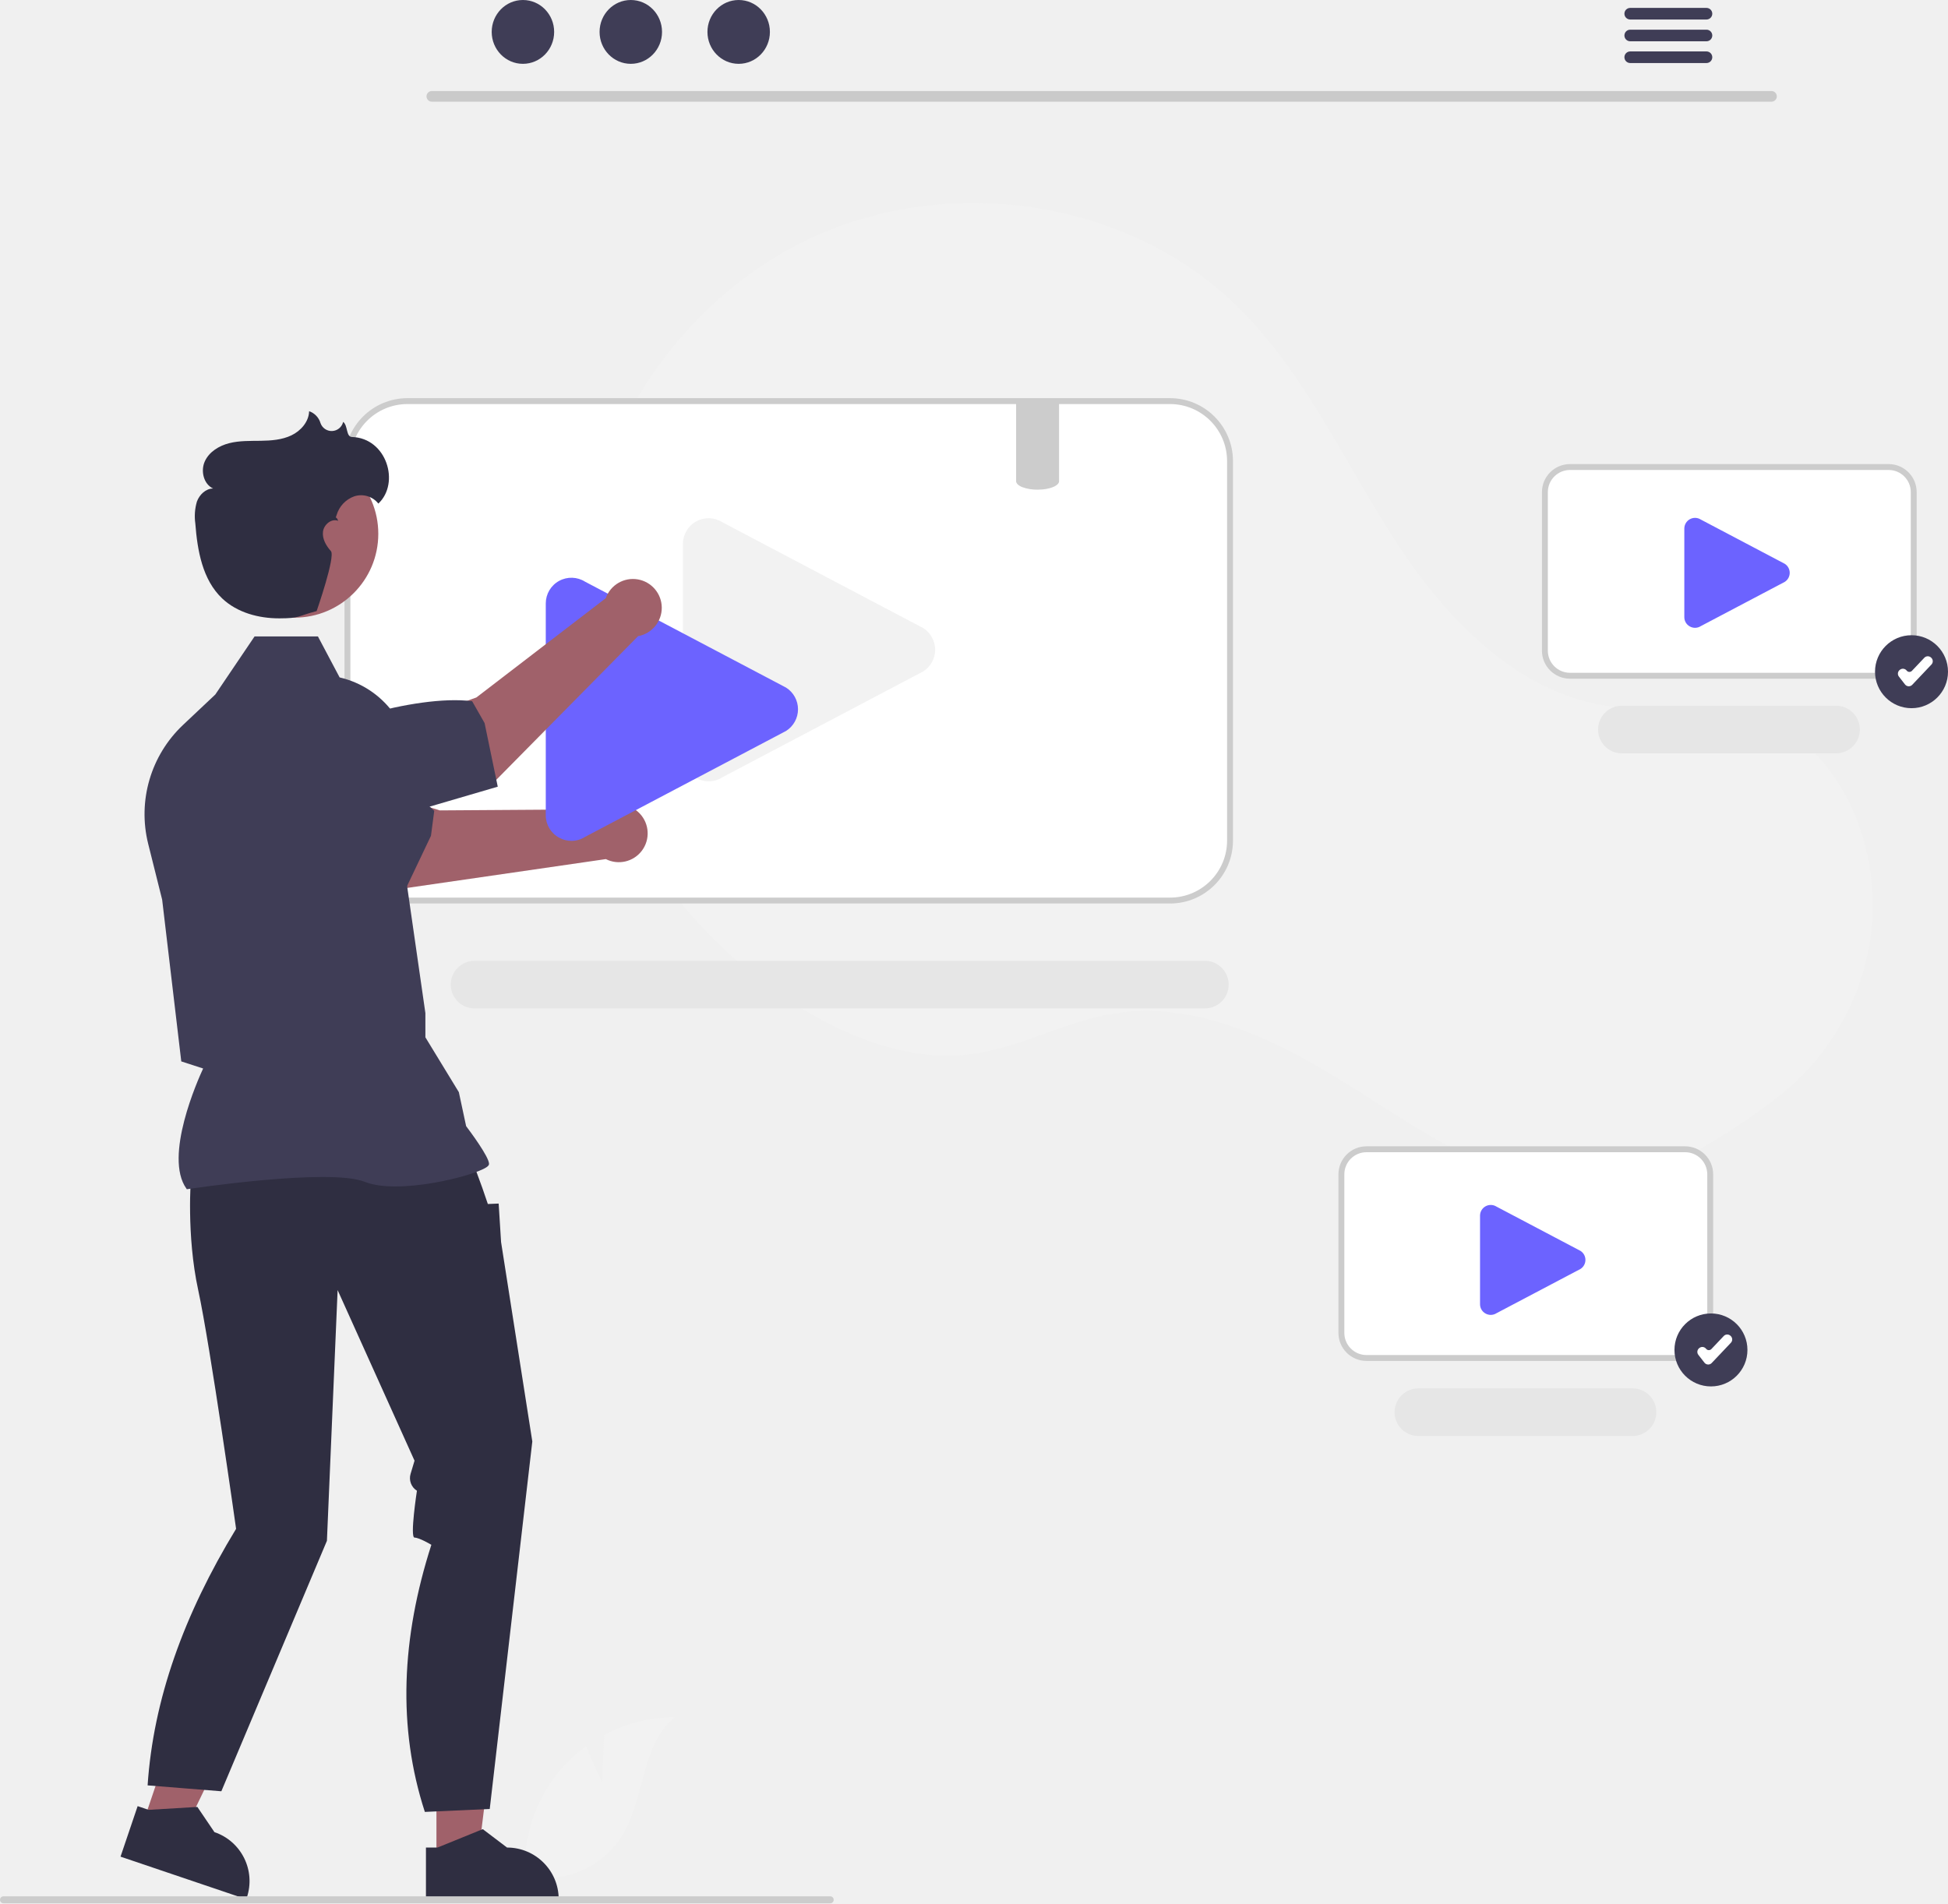
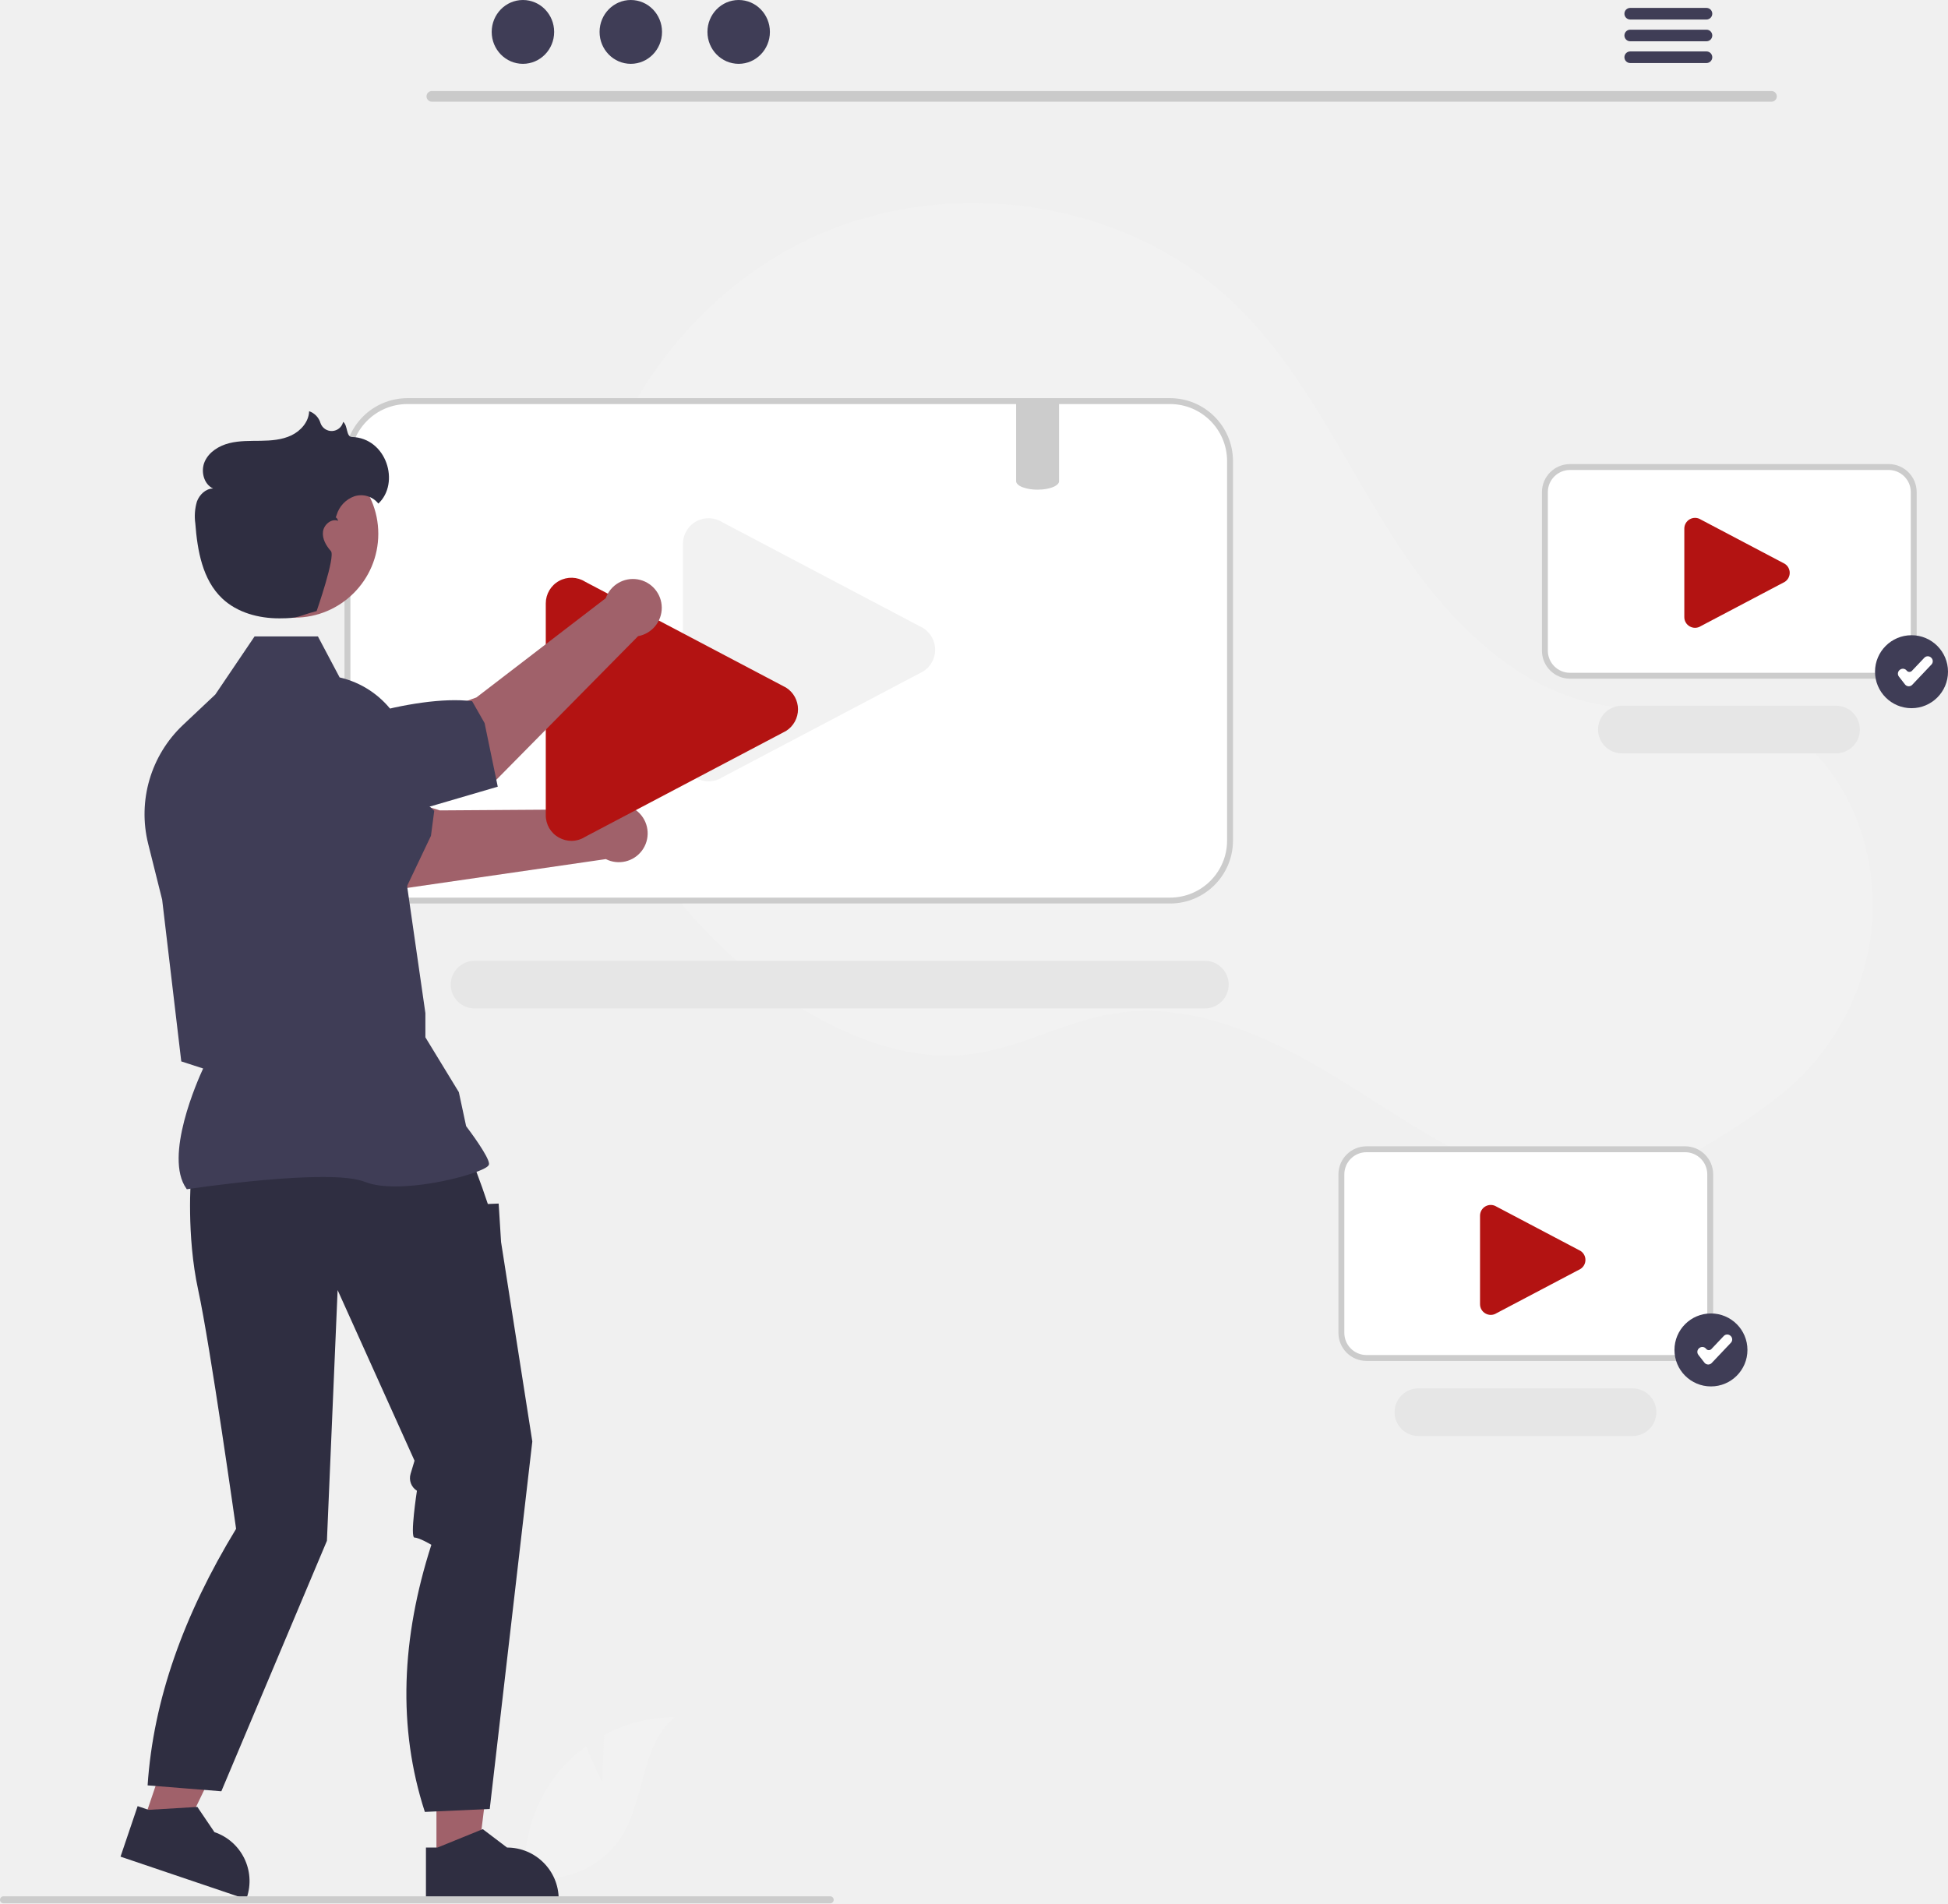
<svg xmlns="http://www.w3.org/2000/svg" data-name="Layer 1" width="660.472" height="645.448" viewBox="0 0 660.472 645.448">
  <path d="M473.905,731.531l.707-15.9a51.353,51.353,0,0,1,23.953-6.063c-11.504,9.405-10.066,27.536-17.866,40.184a30.889,30.889,0,0,1-22.651,14.274l-9.627,5.894a51.76,51.76,0,0,1,10.91-41.943,49.997,49.997,0,0,1,9.189-8.538C470.825,725.519,473.905,731.531,473.905,731.531Z" transform="translate(-269.764 -127.2759)" fill="#f2f2f2" />
  <path d="M871.837,499.854c25.955-19.769,38.352-52.989,30.591-84.679q-.289-1.181-.611-2.357c-5.145-18.811-17.874-36.689-36.427-42.699-15.578-5.047-32.581-1.166-48.832-3.173-31.902-3.94-56.635-29.752-74.038-56.778-17.403-27.026-30.777-57.278-53.902-79.605-38.117-36.803-100.295-44.727-147.555-20.771-47.26,23.956-77.363,77.104-76.08,130.073,1.284,52.969,32.729,103.611,78.396,130.48,16.776,9.87,36.179,16.863,55.489,14.416,16.755-2.123,31.979-11.126,48.655-13.799,26.219-4.202,52.27,7.652,74.948,21.466,22.677,13.814,44.582,30.188,70.351,36.592C817.845,535.239,848.845,517.366,871.837,499.854Z" transform="translate(-269.764 -127.2759)" fill="#f2f2f2" />
  <path d="M666.469,263.299h-258.57a20.364,20.364,0,0,0-20.34,20.34v128.69a20.364,20.364,0,0,0,20.34,20.34h258.57a20.357,20.357,0,0,0,20.34-20.34v-128.69A20.357,20.357,0,0,0,666.469,263.299Z" transform="translate(-269.764 -127.2759)" fill="#fff" />
  <path d="M666.47,433.672H407.904a21.365,21.365,0,0,1-21.34-21.34V283.637a21.365,21.365,0,0,1,21.34-21.34h258.566a21.365,21.365,0,0,1,21.34,21.34V412.331A21.365,21.365,0,0,1,666.47,433.672ZM407.904,264.297a19.363,19.363,0,0,0-19.34,19.34V412.331a19.363,19.363,0,0,0,19.34,19.34h258.566a19.363,19.363,0,0,0,19.34-19.34V283.637a19.363,19.363,0,0,0-19.34-19.34Z" transform="translate(-269.764 -127.2759)" fill="#ccc" />
  <path d="M678.364,469.248H430.576a8.076,8.076,0,0,1,0-16.151H678.364a8.076,8.076,0,0,1,0,16.151Z" transform="translate(-269.764 -127.2759)" fill="#e6e6e6" />
  <path d="M510.012,392.241a8.694,8.694,0,0,1-4.194-1.092,8.581,8.581,0,0,1-4.508-7.62V311.706a8.694,8.694,0,0,1,13.356-7.339l68.131,35.911a8.694,8.694,0,0,1,0,14.677L514.665,390.867A8.653,8.653,0,0,1,510.012,392.241Z" transform="translate(-269.764 -127.2759)" fill="#f2f2f2" />
  <path d="M910.116,356.432H802.063a8.51,8.51,0,0,1-8.5-8.5V294.153a8.509,8.509,0,0,1,8.5-8.5H910.116a8.509,8.509,0,0,1,8.5,8.5v53.78A8.509,8.509,0,0,1,910.116,356.432Z" transform="translate(-269.764 -127.2759)" fill="#fff" />
  <path d="M910.116,357.432H802.064a9.511,9.511,0,0,1-9.5-9.5V294.153a9.511,9.511,0,0,1,9.5-9.5H910.116a9.511,9.511,0,0,1,9.5,9.5V347.932A9.511,9.511,0,0,1,910.116,357.432ZM802.064,286.653a7.508,7.508,0,0,0-7.5,7.5V347.932a7.508,7.508,0,0,0,7.5,7.5H910.116a7.508,7.508,0,0,0,7.5-7.5V294.153a7.508,7.508,0,0,0-7.5-7.5Z" transform="translate(-269.764 -127.2759)" fill="#ccc" />
  <path d="M892.364,382.748H819.576a8.076,8.076,0,0,1,0-16.151h72.789a8.076,8.076,0,0,1,0,16.151Z" transform="translate(-269.764 -127.2759)" fill="#e6e6e6" />
-   <path d="M844.471,340.181a3.633,3.633,0,0,1-1.753-.457,3.586,3.586,0,0,1-1.884-3.184V306.527a3.633,3.633,0,0,1,5.581-3.067l28.471,15.007a3.633,3.633,0,0,1,0,6.133l-28.471,15.007A3.616,3.616,0,0,1,844.471,340.181Z" transform="translate(-269.764 -127.2759)" fill="#6c63ff" />
+   <path d="M844.471,340.181a3.633,3.633,0,0,1-1.753-.457,3.586,3.586,0,0,1-1.884-3.184V306.527a3.633,3.633,0,0,1,5.581-3.067l28.471,15.007a3.633,3.633,0,0,1,0,6.133l-28.471,15.007A3.616,3.616,0,0,1,844.471,340.181Z" transform="translate(-269.764 -127.2759)" fill="#b31312" />
  <path d="M841.116,587.788H733.063a8.51,8.51,0,0,1-8.5-8.5V525.508a8.51,8.51,0,0,1,8.5-8.5H841.116a8.509,8.509,0,0,1,8.5,8.5v53.78A8.51,8.51,0,0,1,841.116,587.788Z" transform="translate(-269.764 -127.2759)" fill="#fff" />
  <path d="M841.116,588.788H733.064a9.511,9.511,0,0,1-9.5-9.5V525.509a9.511,9.511,0,0,1,9.5-9.5H841.116a9.511,9.511,0,0,1,9.5,9.5v53.78A9.511,9.511,0,0,1,841.116,588.788ZM733.064,518.009a7.508,7.508,0,0,0-7.5,7.5v53.78a7.508,7.508,0,0,0,7.5,7.5H841.116a7.508,7.508,0,0,0,7.5-7.5V525.509a7.508,7.508,0,0,0-7.5-7.5Z" transform="translate(-269.764 -127.2759)" fill="#ccc" />
  <path d="M823.364,614.248H750.576a8.076,8.076,0,0,1,0-16.151h72.789a8.076,8.076,0,0,1,0,16.151Z" transform="translate(-269.764 -127.2759)" fill="#e6e6e6" />
-   <path d="M775.208,573.181a3.633,3.633,0,0,1-1.753-.457,3.586,3.586,0,0,1-1.884-3.184V539.527a3.633,3.633,0,0,1,5.581-3.067l28.471,15.007a3.633,3.633,0,0,1,0,6.133L777.153,572.607A3.616,3.616,0,0,1,775.208,573.181Z" transform="translate(-269.764 -127.2759)" fill="#6c63ff" />
+   <path d="M775.208,573.181a3.633,3.633,0,0,1-1.753-.457,3.586,3.586,0,0,1-1.884-3.184V539.527a3.633,3.633,0,0,1,5.581-3.067l28.471,15.007a3.633,3.633,0,0,1,0,6.133L777.153,572.607A3.616,3.616,0,0,1,775.208,573.181Z" transform="translate(-269.764 -127.2759)" fill="#b31312" />
  <path d="M474.205,401.724l-55.304.371s-31.497-10.154-45.781-8.032l-5.462,21.455,39.235,12.999L475.176,418.61a9.774,9.774,0,1,0-.971-16.886Z" transform="translate(-269.764 -127.2759)" fill="#a0616a" />
  <path d="M406.424,430.595,340.811,411.724l-5.973-22.258a17.974,17.974,0,0,1,1.389-18.921h0c5.601-7.586,9.98-.051,17.929,5.022,13.936.985,48.72,12.887,62.84,26.668l-1.113,8.471Z" transform="translate(-269.764 -127.2759)" fill="#3f3d56" />
-   <path d="M463.512,412.427a8.694,8.694,0,0,1-4.194-1.092,8.581,8.581,0,0,1-4.508-7.62V331.892a8.694,8.694,0,0,1,13.356-7.339l68.131,35.911a8.694,8.694,0,0,1,0,14.677l-68.131,35.911A8.653,8.653,0,0,1,463.512,412.427Z" transform="translate(-269.764 -127.2759)" fill="#6c63ff" />
+   <path d="M463.512,412.427a8.694,8.694,0,0,1-4.194-1.092,8.581,8.581,0,0,1-4.508-7.62V331.892a8.694,8.694,0,0,1,13.356-7.339l68.131,35.911a8.694,8.694,0,0,1,0,14.677l-68.131,35.911A8.653,8.653,0,0,1,463.512,412.427Z" transform="translate(-269.764 -127.2759)" fill="#b31312" />
  <polygon points="147.978 631.089 161.937 631.088 168.577 577.248 147.976 577.249 147.978 631.089" fill="#a0616a" />
  <path d="M414.182,753.807l3.929-0,15.339-6.238,8.221,6.237h.001a17.519,17.519,0,0,1,17.518,17.518v.569l-45.008.002Z" transform="translate(-269.764 -127.2759)" fill="#2f2e41" />
  <polygon points="48.578 617.948 61.8 622.424 85.358 573.559 65.845 566.952 48.578 617.948" fill="#a0616a" />
  <path d="M316.431,739.765l3.721,1.26,16.53-.989,5.786,8.544.001 0a17.519,17.519,0,0,1,10.974,22.211l-.183.539-42.631-14.434Z" transform="translate(-269.764 -127.2759)" fill="#2f2e41" />
  <path d="M334.522,526.457s-1.63,19.559,2.445,38.303,12.844,80.964,12.844,80.964c-17.762,29.194-28.056,57.921-30,87l25,2,35.796-84.934,3.627-85.03,26.078,57.862-1.341,4.47a5.036,5.036,0,0,0,2.153,5.717h0s-2.442,15.892-.812,15.892,5.705,2.445,5.705,2.445c-10.16,31.628-11.524,61.917-2.206,90.579l22-1,14.434-124.622-10.594-67.641-.815-13.039-3.667.151-1.867-5.448-3.43-9.372Z" transform="translate(-269.764 -127.2759)" fill="#2f2e41" />
  <path d="M333.113,530.565l-.145-.204c-7.757-10.86,3.91-36.957,5.669-40.74l-7.411-2.405-6.481-54.84L320.006,413.431a41.592,41.592,0,0,1,11.805-40.308l10.956-10.33,13.315-19.701H377.552l7.362,13.906a31.295,31.295,0,0,1,24.214,31.952l-1.669,36.471,6.532,45.41.004,8.218,11.34,18.593,2.47,11.527c1.022,1.349,7.77,10.346,7.77,12.806,0,.369-.273.726-.858,1.122-4.598,3.114-30.015,9.462-41.264,4.961-11.982-4.791-59.614,2.396-60.094,2.47Z" transform="translate(-269.764 -127.2759)" fill="#3f3d56" />
  <path d="M552.434,771.534a1.186,1.186,0,0,1-1.183,1.19H270.954a1.19,1.19,0,0,1,0-2.38h280.29a1.187,1.187,0,0,1,1.19,1.183Z" transform="translate(-269.764 -127.2759)" fill="#ccc" />
  <circle cx="99.826" cy="181.021" r="28.436" fill="#a0616a" />
  <path d="M475.15,330.128l-43.873,33.673s-31.242,10.913-41.352,21.225l8.593,20.403,39.129-13.313,48.467-49.11A9.774,9.774,0,1,0,475.15,330.128Z" transform="translate(-269.764 -127.2759)" fill="#a0616a" />
  <path d="M438.529,394.055,377.582,411.902l-20.955-7.436A17.974,17.974,0,0,1,346.316,388.54h0c-.112-9.43,7.927-6.064,17.327-6.816,11.706-7.625,46.624-19.127,66.2-16.661l4.225,7.426Z" transform="translate(-269.764 -127.2759)" fill="#3f3d56" />
  <path d="M389.089,275.465c-2.038-.061-1.338-3.902-2.98-5.128q-.012.056-.025.111a4.002,4.002,0,0,1-7.648.326,6.083,6.083,0,0,0-3.862-4.052c-.102,3.561-2.796,6.651-6.009,8.189s-6.877,1.794-10.438,1.846c-3.562.053-7.175-.067-10.629.805-3.454.872-6.813,2.921-8.289,6.163-1.476,3.242-.423,7.706,2.804,9.215-2.5.013-4.621,2.076-5.485,4.422a17.557,17.557,0,0,0-.542,7.419c.703,9.195,2.415,19.095,9.111,25.436,5.103,4.833,12.407,6.78,19.436,6.752,7.028-.028,5.793-.674,12.588-2.468,0,0,6.461-18.522,4.834-20.344-1.627-1.822-2.978-4.153-2.684-6.578s2.9-4.597,5.162-3.674c-.38-.972-.667-1.157-.846-1.108a8.595,8.595,0,0,0,.299-.845,9.616,9.616,0,0,1,6.005-6.368,7.457,7.457,0,0,1,8.151,2.467C405.483,291.073,400.866,275.815,389.089,275.465Z" transform="translate(-269.764 -127.2759)" fill="#2f2e41" />
  <path d="M870.432,161.76h-454.293a1.807,1.807,0,0,1,0-3.613h454.293a1.807,1.807,0,0,1,0,3.613Z" transform="translate(-269.764 -127.2759)" fill="#cacaca" />
  <ellipse cx="177.299" cy="10.823" rx="10.588" ry="10.823" fill="#3f3d56" />
  <ellipse cx="213.874" cy="10.823" rx="10.588" ry="10.823" fill="#3f3d56" />
  <ellipse cx="250.449" cy="10.823" rx="10.588" ry="10.823" fill="#3f3d56" />
  <path d="M848.41,129.959h-25.981a1.968,1.968,0,0,0,0,3.934h25.981a1.968,1.968,0,0,0,0-3.934Z" transform="translate(-269.764 -127.2759)" fill="#3f3d56" />
  <path d="M848.41,137.343h-25.981a1.968,1.968,0,0,0,0,3.934h25.981a1.968,1.968,0,0,0,0-3.934Z" transform="translate(-269.764 -127.2759)" fill="#3f3d56" />
  <path d="M848.41,144.718h-25.981a1.968,1.968,0,0,0,0,3.934h25.981a1.968,1.968,0,0,0,0-3.934Z" transform="translate(-269.764 -127.2759)" fill="#3f3d56" />
  <path d="M628.839,263.299v27.16c0,1.35-2.36,2.48-5.54,2.79a.22.22,0,0,0-.08.01c-.53.04-1.09.07-1.66.07a14.57,14.57,0,0,1-5.15-.84c-.15-.06-.3-.13-.45-.19-.14-.08-.29-.15-.43-.23-.79-.47-1.25-1.02-1.25-1.61v-27.16Z" transform="translate(-269.764 -127.2759)" fill="#ccc" />
  <circle cx="580.1" cy="457.786" r="12.372" fill="#3f3d56" />
  <path d="M848.937,590.006c-.026,0-.053-.001-.079-.002a1.618,1.618,0,0,1-1.199-.623l-2.068-2.658a1.619,1.619,0,0,1,.284-2.272l.074-.058a1.618,1.618,0,0,1,2.272.284,1.181,1.181,0,0,0,1.788.087l4.198-4.432a1.621,1.621,0,0,1,2.289-.062l.069.066a1.618,1.618,0,0,1,.062,2.289l-6.515,6.877A1.617,1.617,0,0,1,848.937,590.006Z" transform="translate(-269.764 -127.2759)" fill="#fff" />
  <circle cx="648.1" cy="227.786" r="12.372" fill="#3f3d56" />
  <path d="M916.937,360.006c-.026,0-.053-.001-.079-.002a1.618,1.618,0,0,1-1.199-.623l-2.068-2.658a1.619,1.619,0,0,1,.284-2.272l.074-.058a1.618,1.618,0,0,1,2.272.284,1.181,1.181,0,0,0,1.788.087l4.198-4.432a1.621,1.621,0,0,1,2.289-.062l.069.066a1.618,1.618,0,0,1,.062,2.289l-6.515,6.877A1.617,1.617,0,0,1,916.937,360.006Z" transform="translate(-269.764 -127.2759)" fill="#fff" />
</svg>
